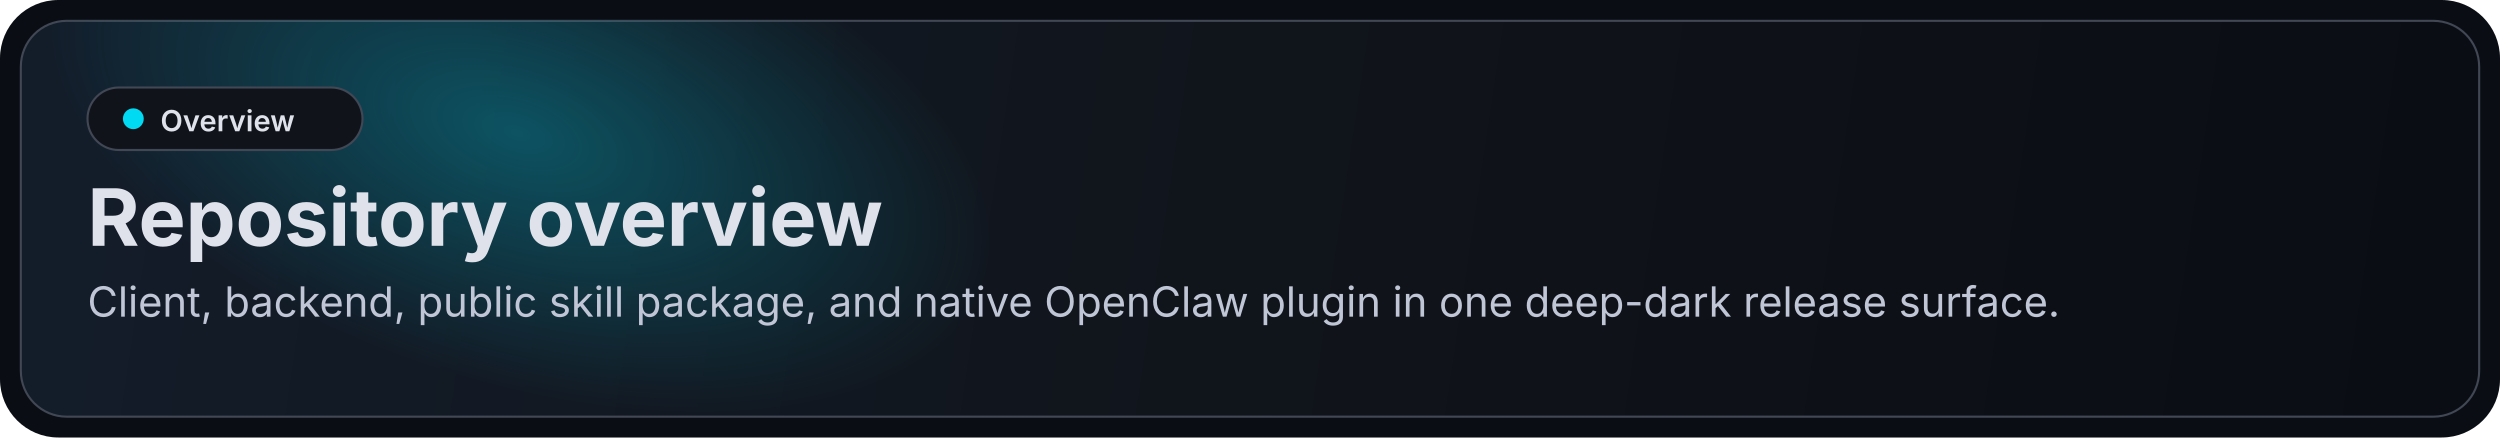
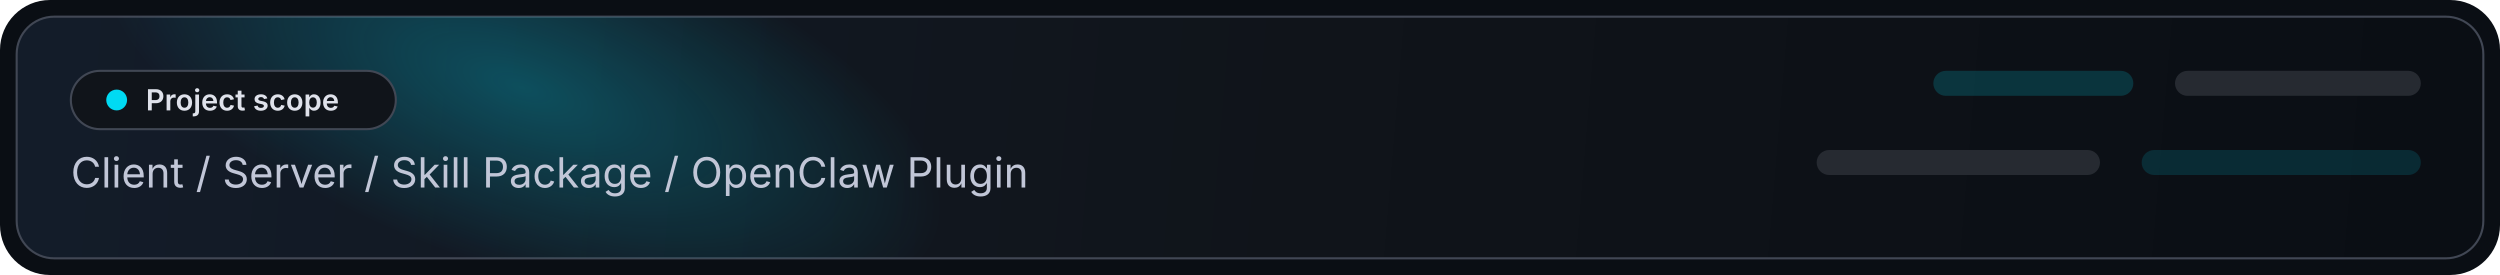
- <svg xmlns="http://www.w3.org/2000/svg" width="1200" height="210" viewBox="0 0 1200 210" fill="none">
+ <svg xmlns="http://www.w3.org/2000/svg" width="1200" height="132" viewBox="0 0 1200 132" fill="none">
  <defs>
-     <linearGradient id="bg" x1="44" y1="28" x2="1168" y2="196" gradientUnits="userSpaceOnUse">
+     <linearGradient id="bg" x1="28" y1="18" x2="1172" y2="114" gradientUnits="userSpaceOnUse">
      <stop stop-color="#131C29" />
-       <stop offset="0.55" stop-color="#10141A" />
+       <stop offset="0.52" stop-color="#10141A" />
      <stop offset="1" stop-color="#0A0E14" />
    </linearGradient>
-     <radialGradient id="glow" cx="0" cy="0" r="1" gradientUnits="userSpaceOnUse" gradientTransform="translate(248 64) rotate(17.5) scale(236.369 119.96)">
-       <stop stop-color="#00DAF3" stop-opacity="0.30" />
+     <radialGradient id="glow" cx="0" cy="0" r="1" gradientUnits="userSpaceOnUse" gradientTransform="translate(250 42) rotate(19.4) scale(212.31 86.45)">
+       <stop stop-color="#00DAF3" stop-opacity="0.28" />
      <stop offset="1" stop-color="#00DAF3" stop-opacity="0" />
    </radialGradient>
  </defs>
-   <rect width="1200" height="210" rx="28" fill="#0A0E14" />
-   <rect x="10" y="10" width="1180" height="190" rx="22" fill="url(#bg)" stroke="#414754" />
-   <rect x="10" y="10" width="1180" height="190" rx="22" fill="url(#glow)" />
-   <rect x="42" y="42" width="132" height="30" rx="15" fill="#10141A" stroke="#414754" />
-   <circle cx="64" cy="57" r="5" fill="#00DAF3" />
-   <text x="77" y="63" fill="#DFE2EB" font-family="Inter, 'Segoe UI', sans-serif" font-size="14" font-weight="600">Overview</text>
-   <text x="42" y="118" fill="#DFE2EB" font-family="'Space Grotesk', Inter, sans-serif" font-size="38" font-weight="700">Repository overview</text>
-   <text x="42" y="152" fill="#C1C6D7" font-family="Inter, 'Segoe UI', sans-serif" font-size="20">Client, backend, public skill package, and native OpenClaw plugin in one deep-dark release surface.</text>
+   <rect width="1200" height="132" rx="24" fill="#0A0E14" />
+   <rect x="8" y="8" width="1184" height="116" rx="18" fill="url(#bg)" stroke="#414754" />
+   <rect x="8" y="8" width="1184" height="116" rx="18" fill="url(#glow)" />
+   <rect x="34" y="34" width="156" height="28" rx="14" fill="#10141A" stroke="#414754" />
+   <circle cx="56" cy="48" r="5" fill="#00DAF3" />
+   <text x="70" y="53" fill="#DFE2EB" font-family="Inter, 'Segoe UI', sans-serif" font-size="14" font-weight="600">Project scope</text>
+   <text x="34" y="90" fill="#C1C6D7" font-family="Inter, 'Segoe UI', sans-serif" font-size="20">Client / Server / Skill Package / OpenClaw Plugin</text>
+   <rect x="928" y="34" width="96" height="12" rx="6" fill="#00DAF3" fill-opacity="0.18" />
+   <rect x="1044" y="34" width="118" height="12" rx="6" fill="#262A31" />
+   <rect x="872" y="72" width="136" height="12" rx="6" fill="#262A31" />
+   <rect x="1028" y="72" width="134" height="12" rx="6" fill="#00DAF3" fill-opacity="0.14" />
</svg>
